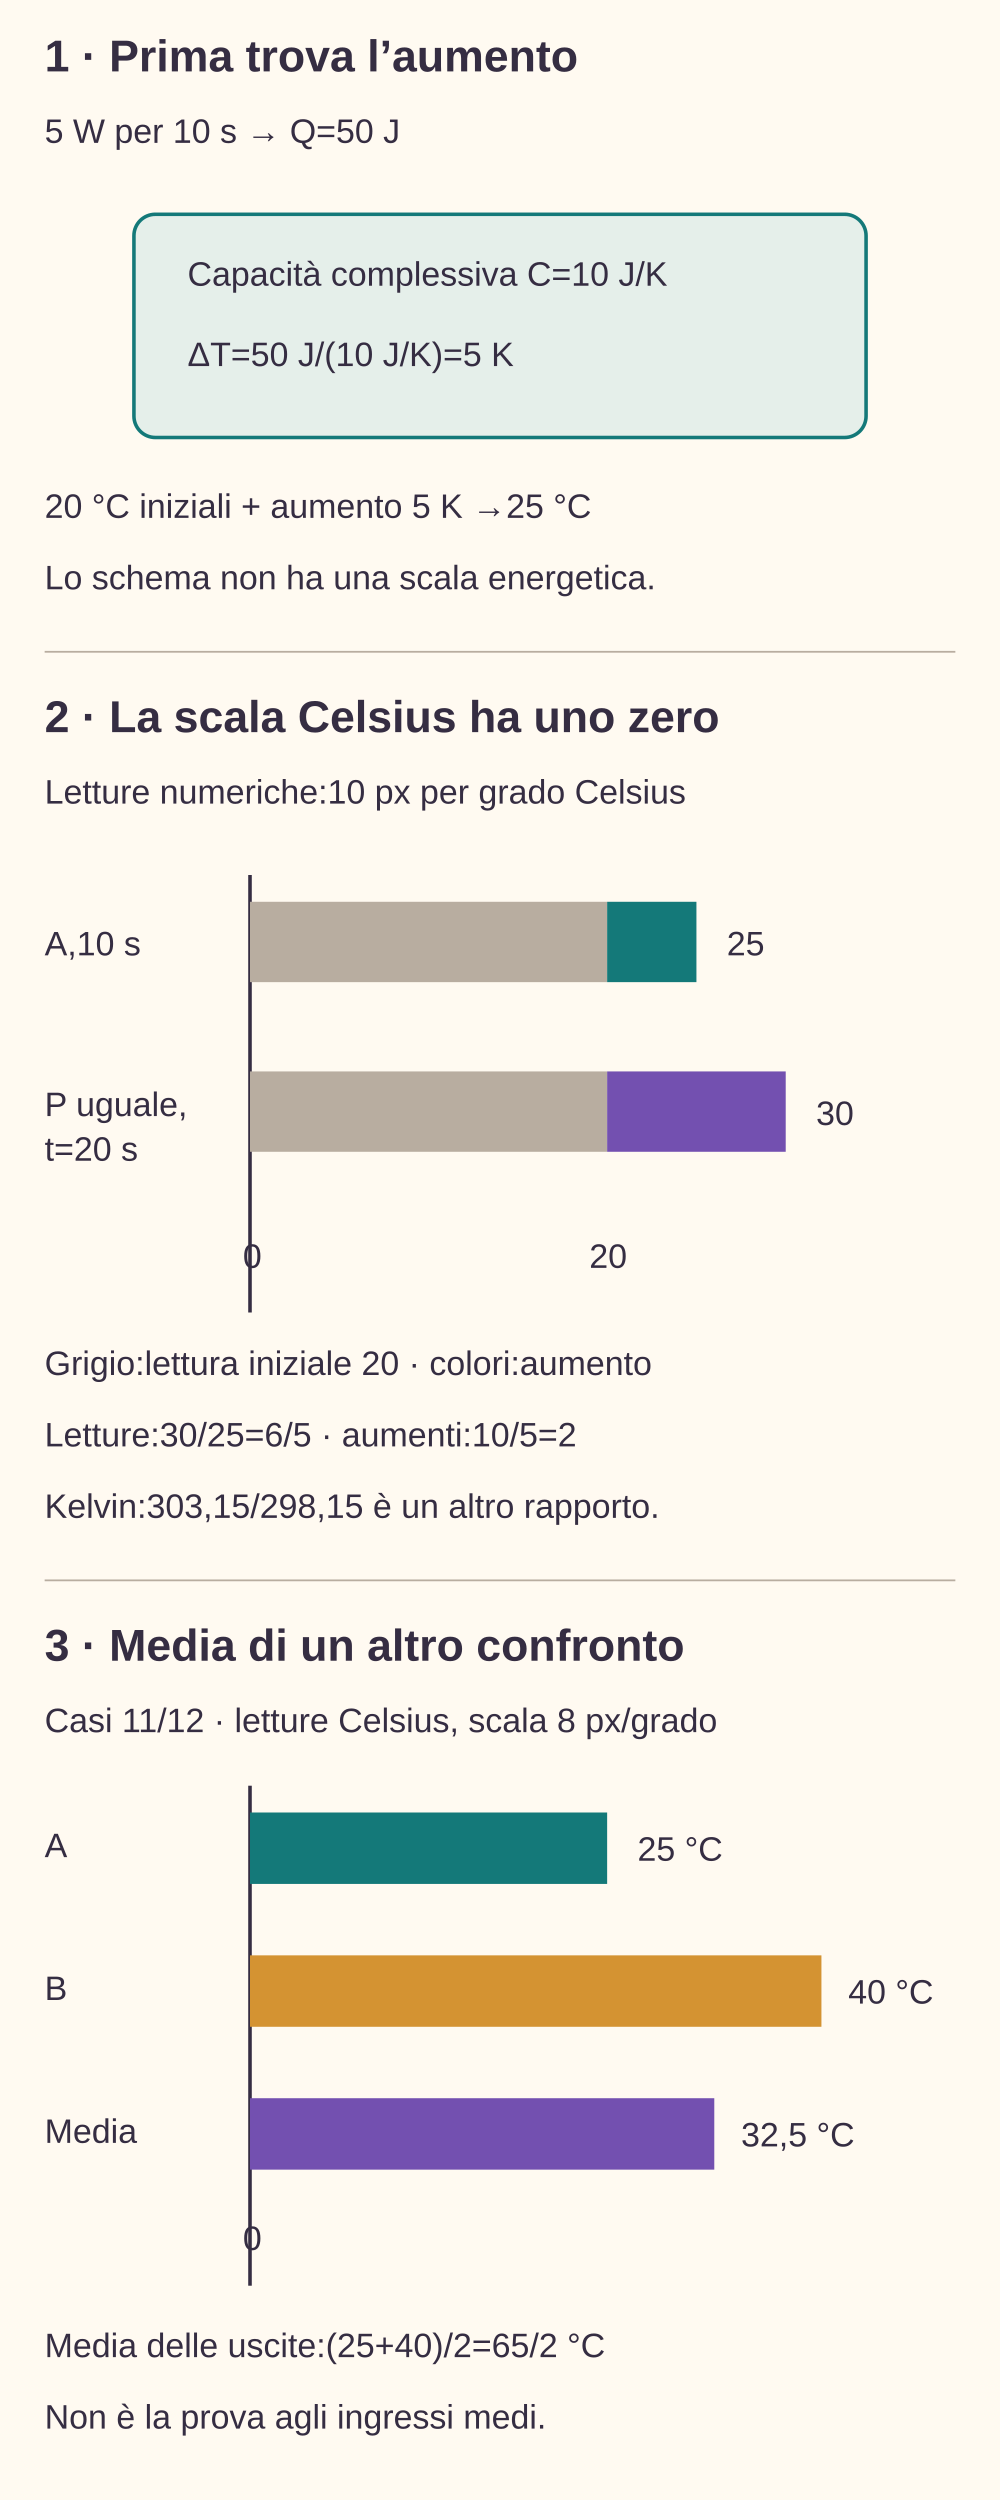
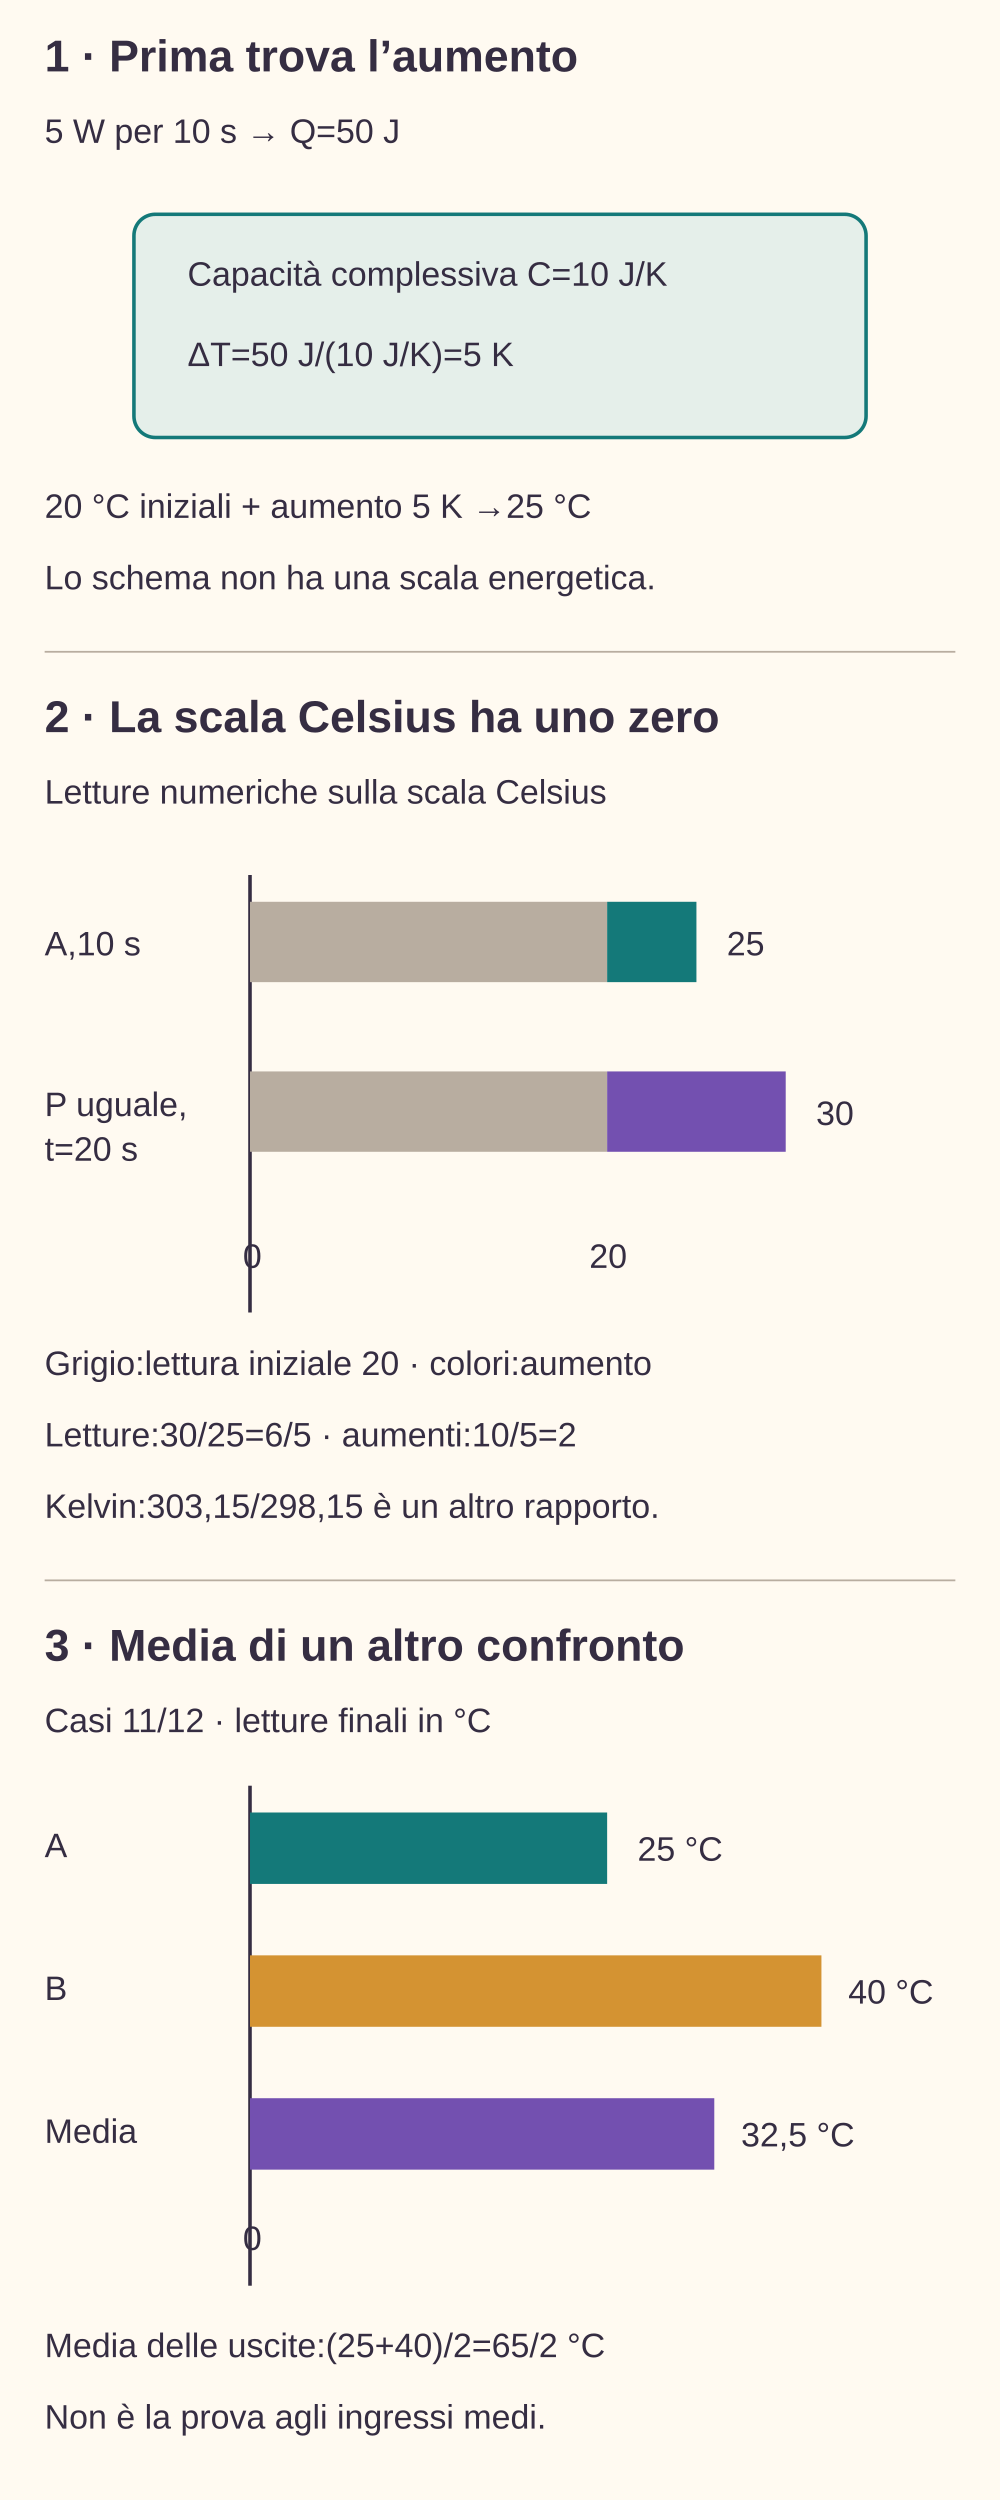
<svg xmlns="http://www.w3.org/2000/svg" width="560" height="1400" viewBox="0 0 560 1400" role="img" aria-labelledby="title desc">
  <rect width="560" height="1400" fill="#fffaf1" />
  <g fill="#352d42" font-family="Arial,sans-serif" font-size="19">
    <text x="25" y="40" font-size="25" font-weight="bold">1 · Prima trova l’aumento</text>
    <text x="25" y="80">5 W per 10 s → Q=50 J</text>
    <rect x="75" y="120" width="410" height="125" rx="12" fill="#e5efea" stroke="#147979" stroke-width="2" />
    <text x="105" y="160">Capacità complessiva C=10 J/K</text>
    <text x="105" y="205">ΔT=50 J/(10 J/K)=5 K</text>
    <text x="25" y="290">20 °C iniziali + aumento 5 K →25 °C</text>
    <text x="25" y="330">Lo schema non ha una scala energetica.</text>
    <line x1="25" y1="365" x2="535" y2="365" stroke="#b8ada0" />
    <text x="25" y="410" font-size="25" font-weight="bold">2 · La scala Celsius ha uno zero</text>
-     <text x="25" y="450">Letture numeriche:10 px per grado Celsius</text>
+     <text x="25" y="450">Letture numeriche sulla scala Celsius</text>
    <line x1="140" y1="490" x2="140" y2="735" stroke="#352d42" stroke-width="2" />
    <text x="25" y="535">A,10 s</text>
    <rect x="140" y="505" width="200" height="45" fill="#b8ada0" />
    <rect x="340" y="505" width="50" height="45" fill="#147979" />
    <text x="407" y="535">25</text>
    <text x="25" y="625">P uguale,</text>
    <text x="25" y="650">t=20 s</text>
    <rect x="140" y="600" width="200" height="45" fill="#b8ada0" />
    <rect x="340" y="600" width="100" height="45" fill="#7350b0" />
    <text x="457" y="630">30</text>
    <text x="136" y="710">0</text>
    <text x="330" y="710">20</text>
    <text x="25" y="770">Grigio:lettura iniziale 20 · colori:aumento</text>
    <text x="25" y="810">Letture:30/25=6/5 · aumenti:10/5=2</text>
    <text x="25" y="850">Kelvin:303,15/298,15 è un altro rapporto.</text>
    <line x1="25" y1="885" x2="535" y2="885" stroke="#b8ada0" />
    <text x="25" y="930" font-size="25" font-weight="bold">3 · Media di un altro confronto</text>
-     <text x="25" y="970">Casi 11/12 · letture Celsius, scala 8 px/grado</text>
+     <text x="25" y="970">Casi 11/12 · letture finali in °C</text>
    <line x1="140" y1="1000" x2="140" y2="1280" stroke="#352d42" stroke-width="2" />
    <text x="25" y="1040">A</text>
    <rect x="140" y="1015" width="200" height="40" fill="#147979" />
    <text x="357" y="1042">25 °C</text>
    <text x="25" y="1120">B</text>
    <rect x="140" y="1095" width="320" height="40" fill="#d49332" />
    <text x="475" y="1122">40 °C</text>
    <text x="25" y="1200">Media</text>
    <rect x="140" y="1175" width="260" height="40" fill="#7350b0" />
    <text x="415" y="1202">32,5 °C</text>
    <text x="136" y="1260">0</text>
    <text x="25" y="1320">Media delle uscite:(25+40)/2=65/2 °C</text>
    <text x="25" y="1360">Non è la prova agli ingressi medi.</text>
  </g>
</svg>
